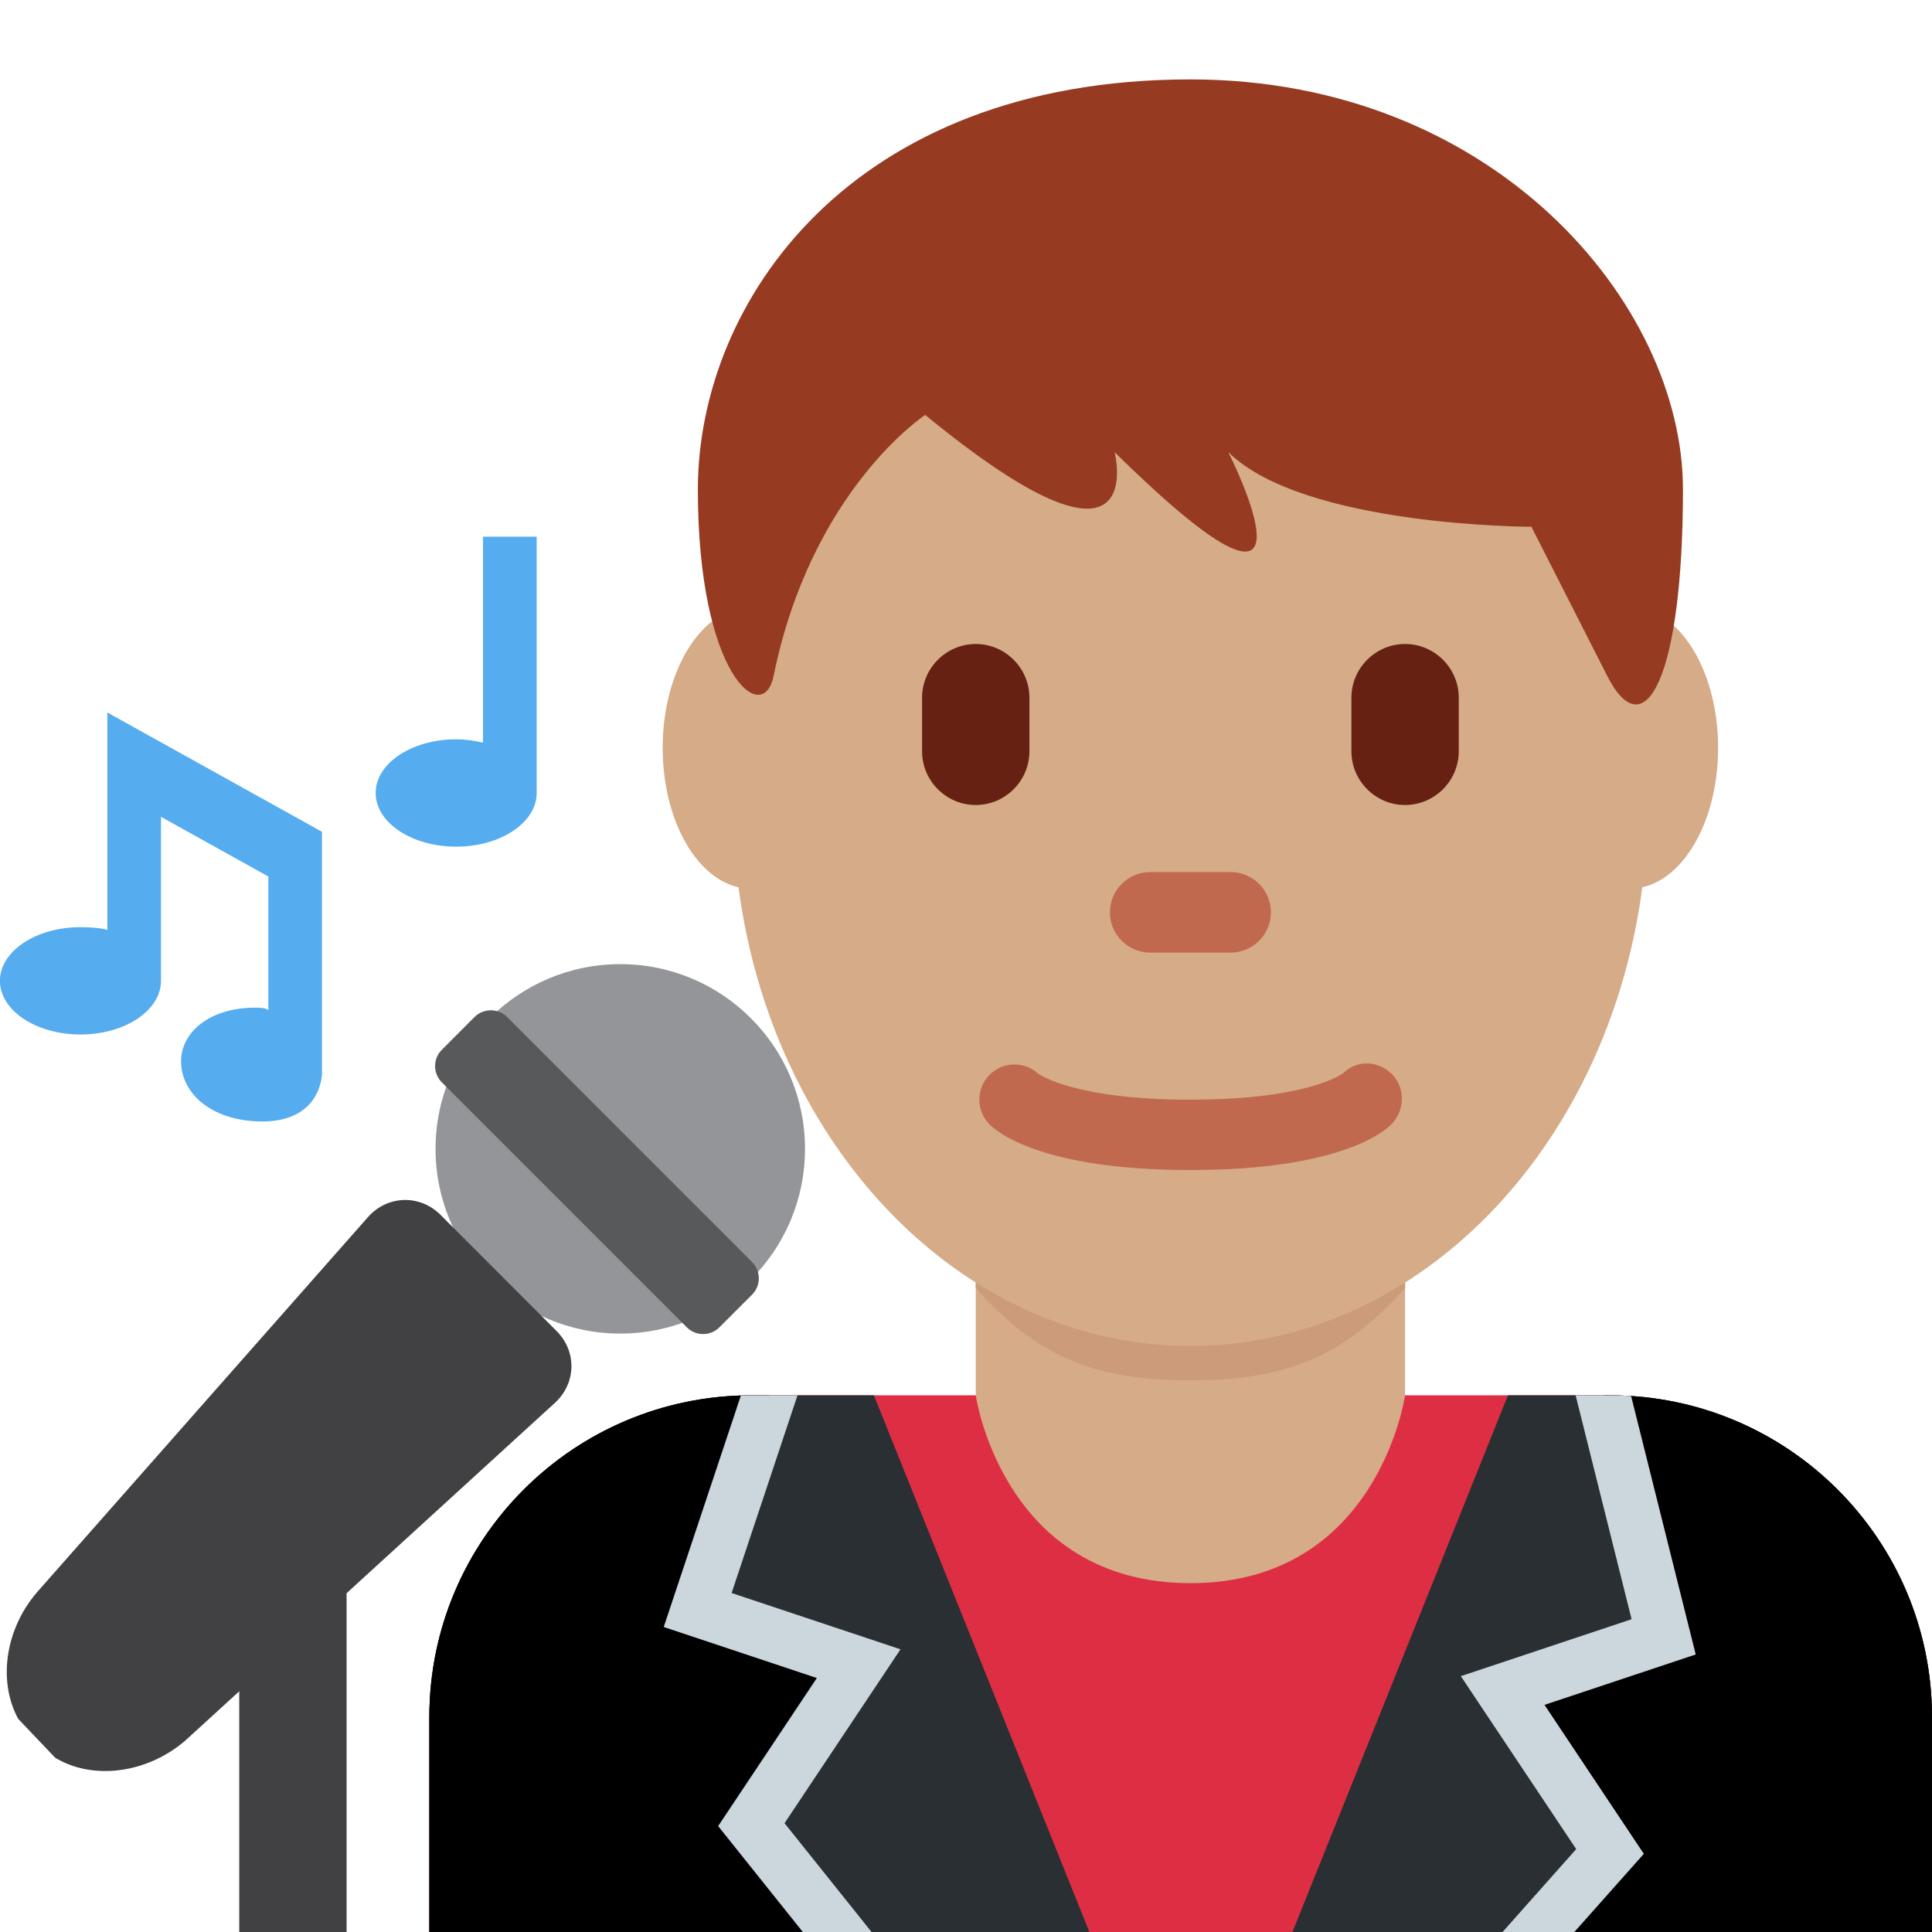
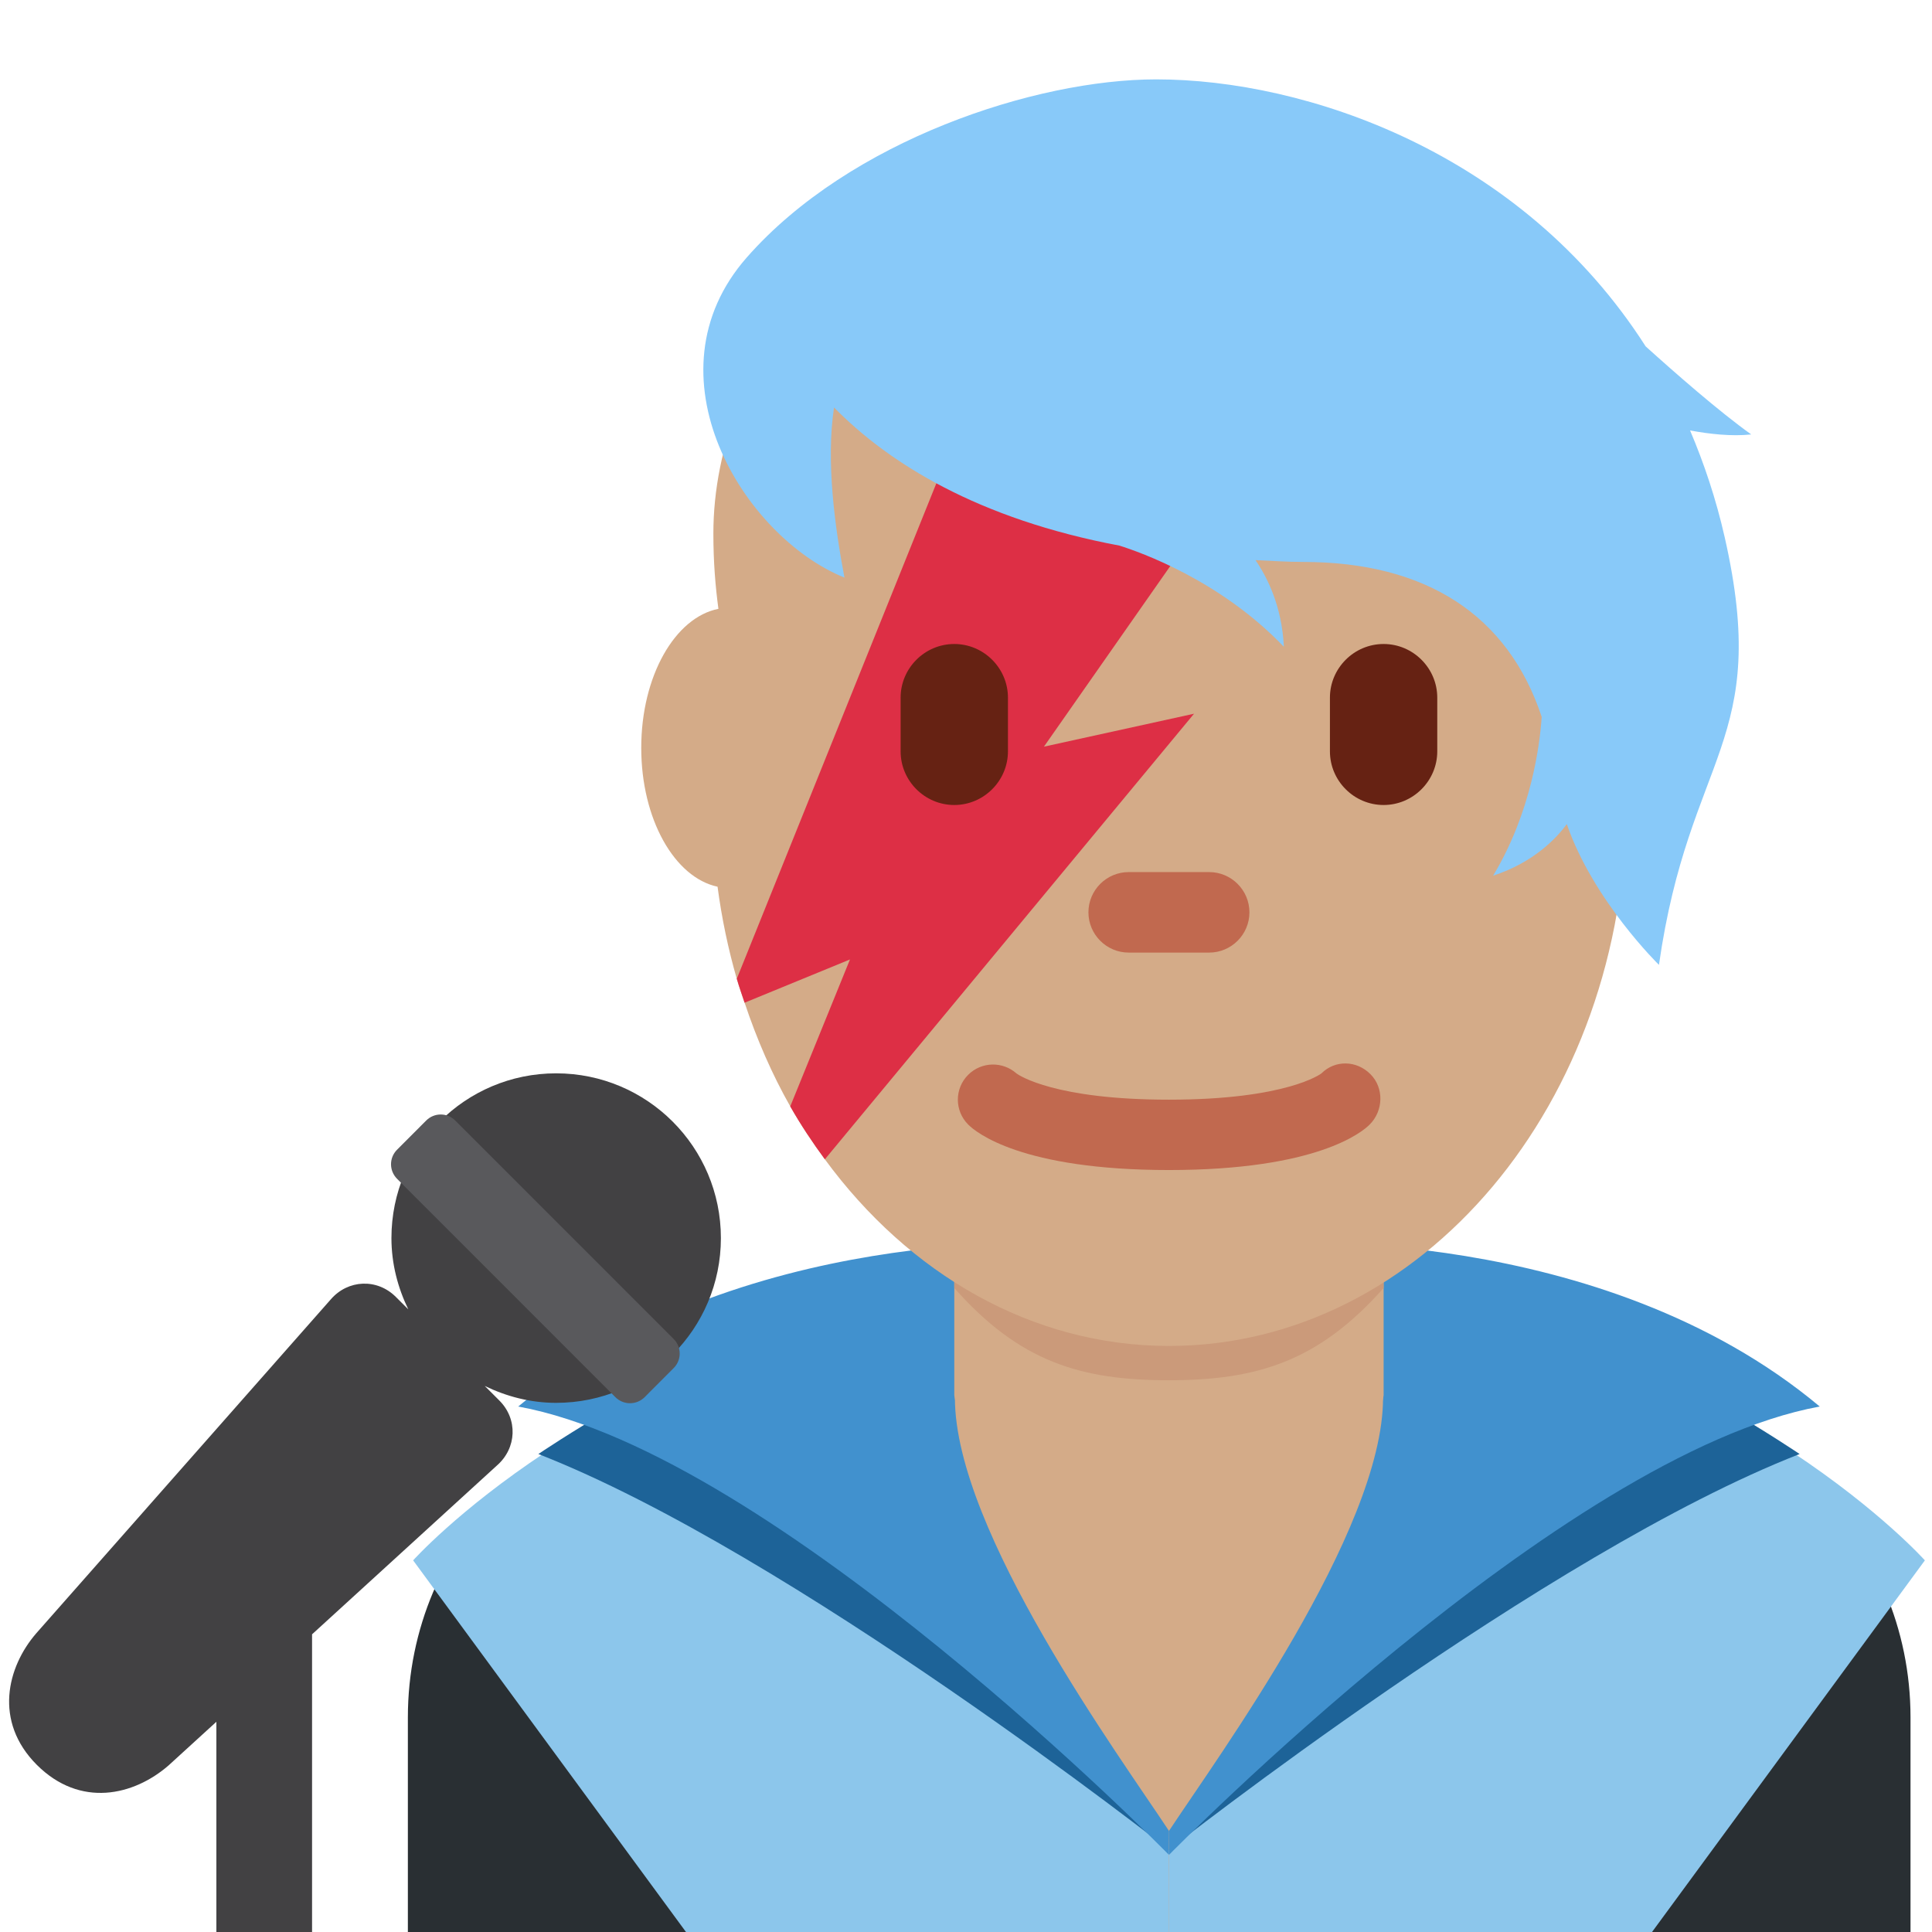
<svg xmlns="http://www.w3.org/2000/svg" viewBox="0 0 45 45" style="enable-background:new 0 0 45 45;" xml:space="preserve" version="1.1" id="svg2">
  <defs id="defs6">
-     <clipPath id="clipPath16" clipPathUnits="userSpaceOnUse">
-       <path id="path18" d="M 0,36 36,36 36,0 0,0 0,36 Z" />
-     </clipPath>
-     <clipPath id="clipPath28" clipPathUnits="userSpaceOnUse">
-       <path id="path30" d="M 14,10 C 10.687,10 8,7.314 8,4 l 0,0 0,-4 28,0 0,4 c 0,3.314 -2.686,6 -6,6 l 0,0 -16,0 z" />
-     </clipPath>
-     <clipPath id="clipPath60" clipPathUnits="userSpaceOnUse">
-       <path id="path62" d="M 0,36 36,36 36,0 0,0 0,36 Z" />
+     <clipPath id="clipPath18" clipPathUnits="userSpaceOnUse">
+       <path id="path20" d="M 0,36 36,36 36,0 0,0 0,36 Z" />
    </clipPath>
  </defs>
  <g transform="matrix(1.25,0,0,-1.25,0,45)" id="g10">
-     <g id="g12">
-       <g clip-path="url(#clipPath16)" id="g14">
-         <g transform="translate(36,0)" id="g20">
-           <path id="path22" style="fill:#dd2e44;fill-opacity:1;fill-rule:nonzero;stroke:none" d="m 0,0 0,4 c 0,3.314 -2.686,6 -6,6 l -16,0 c -3.313,0 -6,-2.686 -6,-6 l 0,-4 28,0 z" />
+     <path id="path12" style="fill:#d4ab88;fill-opacity:1;fill-rule:nonzero;stroke:none" d="m 13.6,0 15.999,0 0,10 -15.999,0 0,-10 z" />
+     <g id="g14">
+       <g clip-path="url(#clipPath18)" id="g16">
+         <g transform="translate(29.5996,10)" id="g22">
+           <path id="path24" style="fill:#292f33;fill-opacity:1;fill-rule:nonzero;stroke:none" d="m 0,0 0,-10 6,0 0,4 C 6,-2.686 3.314,0 0,0" />
        </g>
-       </g>
-     </g>
-     <g id="g24">
-       <g clip-path="url(#clipPath28)" id="g26">
-         <g transform="translate(15.6816,11.5)" id="g32">
-           <path id="path34" style="fill:#292f33;fill-opacity:1;fill-rule:nonzero;stroke:none" d="M 0,0 4.818,-12 -8.304,-12 -8.5,-1 0,0 Z" />
+         <g transform="translate(13.6001,10)" id="g26">
+           <path id="path28" style="fill:#292f33;fill-opacity:1;fill-rule:nonzero;stroke:none" d="m 0,0 c -3.313,0 -6,-2.686 -6,-6 l 0,-4 6,0 0,10 z" />
        </g>
-         <g transform="translate(15,12)" id="g36">
-           <path id="path38" style="fill:#000000;fill-opacity:1;fill-rule:nonzero;stroke:none" d="m 0,0 -2,-6 3,-1 -2,-3 4,-5 c 0,0 -10.818,0.5 -10.818,1 l 0,14 L 0,0 Z" />
+         <g transform="translate(21.7822,0)" id="g30">
+           <path id="path32" style="fill:#8cc6eb;fill-opacity:1;fill-rule:nonzero;stroke:none" d="m 0,0 9.001,0 5.084,6.925 c 0,0 -3.334,3.729 -9.772,4.95 0,-1.305 0.989,-3.337 0.989,-3.337 L 0.001,1.531 0,0 Z" />
        </g>
-         <g transform="translate(7.6816,-1.6865)" id="g40">
-           <path id="path42" style="fill:#ccd6dd;fill-opacity:1;fill-rule:nonzero;stroke:none" d="M 0,0 C 1.052,-0.242 5.182,-0.554 9.235,-0.761 L 5.7,3.66 7.539,6.419 4.686,7.37 6.625,13.187 0,13.187 0,0 Z m 11.399,-1.864 -1.104,0.052 C -1,-1.291 -1,-0.859 -1,-0.313 l 0,14.5 9.012,0 L 5.951,8.003 9.098,6.954 6.937,3.714 11.399,-1.864 Z" />
+         <g transform="translate(21.7822,0)" id="g34">
+           <path id="path36" style="fill:#8cc6eb;fill-opacity:1;fill-rule:nonzero;stroke:none" d="m 0,0 -9,0 -5.084,6.925 c 0,0 3.334,3.729 9.771,4.95 0,-1.305 -0.988,-3.337 -0.988,-3.337 L -0.001,1.531 0,0 Z" />
        </g>
-         <g transform="translate(28.5,11)" id="g44">
-           <path id="path46" style="fill:#292f33;fill-opacity:1;fill-rule:nonzero;stroke:none" d="M 0,0 -4.818,-12 8.305,-12 8.5,-1 0,0 Z" />
+         <g transform="translate(33.5332,8.9062)" id="g38">
+           <path id="path40" style="fill:#1d6398;fill-opacity:1;fill-rule:nonzero;stroke:none" d="m 0,0 c 0,0 -2.453,1.665 -4.656,2.447 -3.058,1.086 -2.375,-1.938 -2.375,-1.938 0,0 -3.821,-6.43 -4.72,-7.884 0,0 7.035,5.535 11.751,7.375" />
        </g>
-         <g transform="translate(29.5,11.5)" id="g48">
-           <path id="path50" style="fill:#000000;fill-opacity:1;fill-rule:nonzero;stroke:none" d="m 0,0 1.5,-6 -3,-1 2,-3 -4,-4.5 c 0,0 11,0.094 11,0.594 l 0,14 L 0,0 Z" />
+         <g transform="translate(10.0317,8.9062)" id="g42">
+           <path id="path44" style="fill:#1d6398;fill-opacity:1;fill-rule:nonzero;stroke:none" d="m 0,0 c 0,0 2.453,1.665 4.656,2.447 3.058,1.086 2.375,-1.938 2.375,-1.938 0,0 3.82,-6.43 4.719,-7.884 0,0 -7.034,5.535 -11.75,7.375" />
        </g>
-         <g transform="translate(28.7793,4.2324)" id="g52">
-           <path id="path54" style="fill:#ccd6dd;fill-opacity:1;fill-rule:nonzero;stroke:none" d="M 0,0 1.851,-2.776 -1.655,-6.72 c 4.104,0.054 8.286,0.209 9.376,0.41 l 0,13.165 L 1.359,6.775 2.818,0.939 0,0 Z m -3.901,-7.742 4.492,5.054 -2.15,3.223 3.182,1.061 -1.541,6.164 8.639,0.107 0,-14.506 c 0,-0.578 0,-0.996 -11.496,-1.093 l -1.126,-0.01 z" />
+         <g transform="translate(21.7832,1.4375)" id="g46">
+           <path id="path48" style="fill:#4191ce;fill-opacity:1;fill-rule:nonzero;stroke:none" d="M 0,0 C 0,0 7.334,7.479 12.125,8.354 8.042,11.771 2,11.396 2,11.396 2,10.172 3.988,10.027 3.988,8.514 3.988,6.028 0.898,1.812 -0.001,0.446 L 0,0 Z" />
        </g>
-       </g>
-     </g>
-     <g id="g56">
-       <g clip-path="url(#clipPath60)" id="g58">
-         <g transform="translate(18.1816,10)" id="g64">
-           <path id="path66" style="fill:#d5ab88;fill-opacity:1;fill-rule:nonzero;stroke:none" d="M 0,0 C 0,0 0.5,-3.5 4,-3.5 7.5,-3.5 8,0 8,0 L 8,4 0,4 0,0 Z" />
+         <g transform="translate(21.7813,1.4375)" id="g50">
+           <path id="path52" style="fill:#4191ce;fill-opacity:1;fill-rule:nonzero;stroke:none" d="M 0,0 C 0,0 -7.333,7.479 -12.125,8.354 -8.042,11.771 -2,11.396 -2,11.396 c 0,-1.224 -1.988,-1.369 -1.988,-2.882 0,-2.486 3.09,-6.702 3.989,-8.068 L 0,0 Z" />
        </g>
-         <g transform="translate(18.1816,12)" id="g68">
-           <path id="path70" style="fill:#cc9b7a;fill-opacity:1;fill-rule:nonzero;stroke:none" d="M 0,0 C 1.216,-1.374 2.355,-1.719 3.996,-1.719 5.635,-1.719 6.783,-1.373 8,0 L 8,4 0,4 0,0 Z" />
+         <g transform="translate(17.7817,10)" id="g54">
+           <path id="path56" style="fill:#d4ab88;fill-opacity:1;fill-rule:nonzero;stroke:none" d="M 0,0 C 0,0 0.5,-3.5 4,-3.5 7.5,-3.5 8,0 8,0 L 8,4 0,4 0,0 Z" />
        </g>
-         <g transform="translate(15.626,22.0645)" id="g72">
-           <path id="path74" style="fill:#d5ab88;fill-opacity:1;fill-rule:nonzero;stroke:none" d="m 0,0 c 0,-1.448 -0.734,-2.622 -1.639,-2.622 -0.905,0 -1.639,1.174 -1.639,2.622 0,1.448 0.734,2.623 1.639,2.623 C -0.734,2.623 0,1.448 0,0" />
+         <g transform="translate(17.7817,12)" id="g58">
+           <path id="path60" style="fill:#cb9a7a;fill-opacity:1;fill-rule:nonzero;stroke:none" d="M 0,0 C 1.215,-1.374 2.355,-1.719 3.996,-1.719 5.634,-1.719 6.783,-1.373 8,0 l 0,1.625 -8,0 L 0,0 Z" />
        </g>
-         <g transform="translate(32.0146,22.0645)" id="g76">
-           <path id="path78" style="fill:#d5ab88;fill-opacity:1;fill-rule:nonzero;stroke:none" d="m 0,0 c 0,-1.448 -0.733,-2.622 -1.639,-2.622 -0.905,0 -1.638,1.174 -1.638,2.622 0,1.448 0.733,2.623 1.638,2.623 C -0.733,2.623 0,1.448 0,0" />
+         <g transform="translate(30.0566,23.4233)" id="g62">
+           <path id="path64" style="fill:#d4ab88;fill-opacity:1;fill-rule:nonzero;stroke:none" d="m 0,0 c 0.133,0.625 0.214,1.508 0.214,2.634 0,3.213 -3.265,7.068 -8.489,7.068 -5.877,0 -8.489,-3.855 -8.489,-7.068 0,-0.54 0.039,-0.991 0.094,-1.402 -0.809,-0.16 -1.438,-1.253 -1.438,-2.591 0,-1.329 0.621,-2.416 1.422,-2.587 0.078,-0.59 0.199,-1.163 0.358,-1.715 0.044,-0.151 0.097,-0.297 0.146,-0.446 0.228,-0.683 0.51,-1.332 0.851,-1.933 0.197,-0.346 0.415,-0.672 0.645,-0.986 1.56,-2.127 3.849,-3.477 6.411,-3.477 4.707,0 8.522,4.531 8.522,10.12 C 0.247,-1.561 0.156,-0.765 0,0" />
        </g>
-         <g transform="translate(13.6592,21.0405)" id="g80">
-           <path id="path82" style="fill:#d5ab88;fill-opacity:1;fill-rule:nonzero;stroke:none" d="m 0,0 c 0,5.589 3.816,10.121 8.522,10.121 4.708,0 8.523,-4.532 8.523,-10.121 0,-5.589 -3.815,-10.121 -8.523,-10.121 C 3.816,-10.121 0,-5.589 0,0" />
+         <g transform="translate(19.4521,22.0869)" id="g66">
+           <path id="path68" style="fill:#dd2f45;fill-opacity:1;fill-rule:nonzero;stroke:none" d="M 0,0 2.581,3.69 -1.78,5.465 -5.723,-4.324 c 0.043,-0.152 0.096,-0.298 0.145,-0.447 l 1.964,0.806 -1.113,-2.738 c 0.197,-0.347 0.415,-0.673 0.645,-0.986 L 2.797,0.614 0,0 Z" />
        </g>
-         <g transform="translate(22.1816,14.1982)" id="g84">
-           <path id="path86" style="fill:#c1694f;fill-opacity:1;fill-rule:nonzero;stroke:none" d="m 0,0 c -2.754,0 -3.6,0.705 -3.741,0.848 -0.256,0.256 -0.256,0.671 0,0.927 0.248,0.248 0.645,0.254 0.902,0.023 C -2.787,1.761 -2.118,1.311 0,1.311 c 2.2,0 2.836,0.485 2.842,0.49 C 3.098,2.056 3.499,2.044 3.755,1.786 4.011,1.53 3.997,1.104 3.741,0.848 3.6,0.705 2.754,0 0,0" />
+         <g transform="translate(21.7813,14.1982)" id="g70">
+           <path id="path72" style="fill:#c1694f;fill-opacity:1;fill-rule:nonzero;stroke:none" d="m 0,0 c -2.754,0 -3.6,0.705 -3.741,0.848 -0.256,0.256 -0.256,0.671 0,0.926 0.248,0.248 0.645,0.255 0.902,0.024 C -2.787,1.761 -2.118,1.311 0,1.311 c 2.2,0 2.836,0.485 2.842,0.49 C 3.098,2.056 3.499,2.044 3.755,1.786 4.011,1.53 3.997,1.104 3.741,0.848 3.6,0.705 2.754,0 0,0" />
        </g>
-         <g transform="translate(22.1816,34.5205)" id="g88">
-           <path id="path90" style="fill:#963b22;fill-opacity:1;fill-rule:nonzero;stroke:none" d="m 0,0 c 5.648,0 9.178,-4.168 9.178,-7.641 0,-3.473 -0.706,-4.863 -1.412,-3.473 -0.706,1.389 -1.412,2.778 -1.412,2.778 0,0 -4.236,0 -5.648,1.39 0,0 2.118,-4.168 -2.118,0 0,0 0.706,-2.779 -3.53,0.694 0,0 -2.118,-1.389 -2.824,-4.862 -0.196,-0.964 -1.412,0 -1.412,3.473 C -9.178,-4.168 -6.354,0 0,0" />
+         <g transform="translate(22.5313,18.25)" id="g74">
+           <path id="path76" style="fill:#c1694f;fill-opacity:1;fill-rule:nonzero;stroke:none" d="m 0,0 -1.5,0 c -0.413,0 -0.75,0.337 -0.75,0.75 0,0.413 0.337,0.75 0.75,0.75 L 0,1.5 C 0.413,1.5 0.75,1.163 0.75,0.75 0.75,0.337 0.413,0 0,0" />
        </g>
-         <g transform="translate(18.1816,21)" id="g92">
-           <path id="path94" style="fill:#662113;fill-opacity:1;fill-rule:nonzero;stroke:none" d="m 0,0 0,0 c -0.55,0 -1,0.45 -1,1 l 0,1 C -1,2.55 -0.55,3 0,3 0.55,3 1,2.55 1,2 L 1,1 C 1,0.45 0.55,0 0,0" />
+         <g transform="translate(25.7813,21)" id="g78">
+           <path id="path80" style="fill:#662213;fill-opacity:1;fill-rule:nonzero;stroke:none" d="m 0,0 0,0 c -0.55,0 -1,0.45 -1,1 l 0,1 C -1,2.55 -0.55,3 0,3 0.55,3 1,2.55 1,2 L 1,1 C 1,0.45 0.55,0 0,0" />
        </g>
-         <g transform="translate(26.1816,21)" id="g96">
-           <path id="path98" style="fill:#662113;fill-opacity:1;fill-rule:nonzero;stroke:none" d="m 0,0 0,0 c -0.55,0 -1,0.45 -1,1 l 0,1 C -1,2.55 -0.55,3 0,3 0.55,3 1,2.55 1,2 L 1,1 C 1,0.45 0.55,0 0,0" />
+         <g transform="translate(17.7817,21)" id="g82">
+           <path id="path84" style="fill:#662213;fill-opacity:1;fill-rule:nonzero;stroke:none" d="m 0,0 0,0 c -0.55,0 -1,0.45 -1,1 l 0,1 C -1,2.55 -0.55,3 0,3 0.549,3 1,2.55 1,2 L 1,1 C 1,0.45 0.549,0 0,0" />
        </g>
-         <g transform="translate(22.9316,18.25)" id="g100">
-           <path id="path102" style="fill:#c1694f;fill-opacity:1;fill-rule:nonzero;stroke:none" d="m 0,0 -1.5,0 c -0.413,0 -0.75,0.337 -0.75,0.75 0,0.413 0.337,0.75 0.75,0.75 L 0,1.5 C 0.413,1.5 0.75,1.163 0.75,0.75 0.75,0.337 0.413,0 0,0" />
+         <g transform="translate(31.4922,27.979)" id="g86">
+           <path id="path88" style="fill:#88c9f9;fill-opacity:1;fill-rule:nonzero;stroke:none" d="m 0,0 c 0.359,-0.066 0.775,-0.114 1.139,-0.074 -0.602,0.43 -1.421,1.148 -1.967,1.641 -2.315,3.622 -6.343,4.975 -9.12,4.975 -2.246,0 -5.708,-1.133 -7.628,-3.317 -1.921,-2.183 -0.066,-5.204 1.819,-5.967 -0.175,0.924 -0.348,2.163 -0.194,3.17 1.022,-1.039 2.681,-2.078 5.319,-2.574 0.391,-0.123 1.878,-0.647 3.063,-1.885 -0.037,0.761 -0.313,1.301 -0.529,1.615 0.294,-0.012 0.575,-0.034 0.887,-0.034 2.285,0 3.816,-0.985 4.446,-2.887 -0.034,-0.512 -0.19,-1.771 -0.905,-2.959 0.762,0.248 1.185,0.706 1.373,0.96 0.494,-1.429 1.717,-2.622 1.717,-2.622 0.562,3.937 2.094,4.135 1.226,7.964 C 0.483,-1.274 0.261,-0.615 0,0" />
        </g>
-         <g transform="translate(15,14.5928)" id="g104">
-           <path id="path106" style="fill:#939598;fill-opacity:1;fill-rule:nonzero;stroke:none" d="m 0,0 c 0,-1.901 -1.541,-3.442 -3.442,-3.442 -1.901,0 -3.442,1.541 -3.442,3.442 0,1.901 1.541,3.442 3.442,3.442 C -1.541,3.442 0,1.901 0,0" />
+         <g transform="translate(10.3628,16)" id="g90">
+           <path id="path92" style="fill:#424143;fill-opacity:1;fill-rule:nonzero;stroke:none" d="m 0,0 c -1.695,0 -3.069,-1.374 -3.069,-3.07 0,-0.478 0.119,-0.925 0.314,-1.328 l -0.232,0.232 c -0.347,0.347 -0.89,0.326 -1.212,-0.046 l -5.488,-6.222 c -0.544,-0.627 -0.798,-1.642 0.01,-2.451 0.809,-0.808 1.807,-0.574 2.454,-0.012 l 0.892,0.814 0,-3.917 1.783,0 0,5.547 3.444,3.145 c 0.372,0.324 0.393,0.866 0.045,1.212 L -1.33,-5.825 C -0.926,-6.021 -0.479,-6.14 0,-6.14 c 1.696,0 3.07,1.374 3.07,3.07 C 3.07,-1.374 1.696,0 0,0" />
        </g>
-         <g transform="translate(13.4053,11.2676)" id="g108">
-           <path id="path110" style="fill:#58595b;fill-opacity:1;fill-rule:nonzero;stroke:none" d="m 0,0 c -0.168,-0.168 -0.441,-0.168 -0.608,0 l -4.564,4.564 c -0.168,0.168 -0.168,0.44 0,0.608 l 0.608,0.609 c 0.168,0.168 0.441,0.168 0.609,0 L 0.608,1.217 c 0.168,-0.168 0.168,-0.441 0,-0.609 L 0,0 Z" />
+         <g transform="translate(12.0107,9.9648)" id="g94">
+           <path id="path96" style="fill:#59595c;fill-opacity:1;fill-rule:nonzero;stroke:none" d="m 0,0 c -0.15,-0.149 -0.393,-0.149 -0.543,0 l -4.069,4.07 c -0.15,0.151 -0.15,0.392 0,0.542 l 0.542,0.543 c 0.15,0.151 0.393,0.151 0.543,0 l 4.069,-4.07 c 0.15,-0.149 0.15,-0.393 0,-0.542 L 0,0 Z" />
        </g>
-         <g transform="translate(1.0273,3.248)" id="g112">
-           <path id="path114" style="fill:#414042;fill-opacity:1;fill-rule:nonzero;stroke:none" d="m 0,0 c 0.69,-0.42 1.705,-0.305 2.431,0.324 l 6.861,6.269 c 0.417,0.362 0.44,0.969 0.051,1.358 l -2.162,2.164 c -0.39,0.389 -0.998,0.366 -1.36,-0.051 L -0.333,3.088 C -0.942,2.384 -1.063,1.411 -0.688,0.723" />
-         </g>
-         <g transform="translate(2,22.7236)" id="g116">
-           <path id="path118" style="fill:#55acee;fill-opacity:1;fill-rule:nonzero;stroke:none" d="M 0,0 0,-4.062 C 0,-4.023 -0.324,-4 -0.501,-4 c -0.828,0 -1.5,-0.447 -1.5,-1 0,-0.552 0.672,-1 1.5,-1 C 0.328,-6 1,-5.552 1,-5 l 0,0 0,3.056 2,-1.112 0,-2.506 C 3,-5.523 2.926,-5.5 2.749,-5.5 c -0.828,0 -1.375,-0.447 -1.375,-1 0,-0.552 0.487,-1.042 1.313,-1.112 C 4,-7.724 4,-6.724 4,-6.724 L 4,-2.223 0,0 Z" />
-         </g>
-         <g transform="translate(9,26)" id="g120">
-           <path id="path122" style="fill:#55acee;fill-opacity:1;fill-rule:nonzero;stroke:none" d="m 0,0 0,-3.838 c -0.158,0.037 -0.324,0.062 -0.5,0.062 -0.829,0 -1.5,-0.448 -1.5,-1 0,-0.552 0.671,-1 1.5,-1 0.828,0 1.5,0.448 1.5,1 L 1,0 0,0 Z" />
-         </g>
-         <path id="path124" style="fill:#414042;fill-opacity:1;fill-rule:nonzero;stroke:none" d="m 4.458,7.5 2,0 0,-7.5 -2,0 0,7.5 z" />
      </g>
    </g>
  </g>
</svg>
